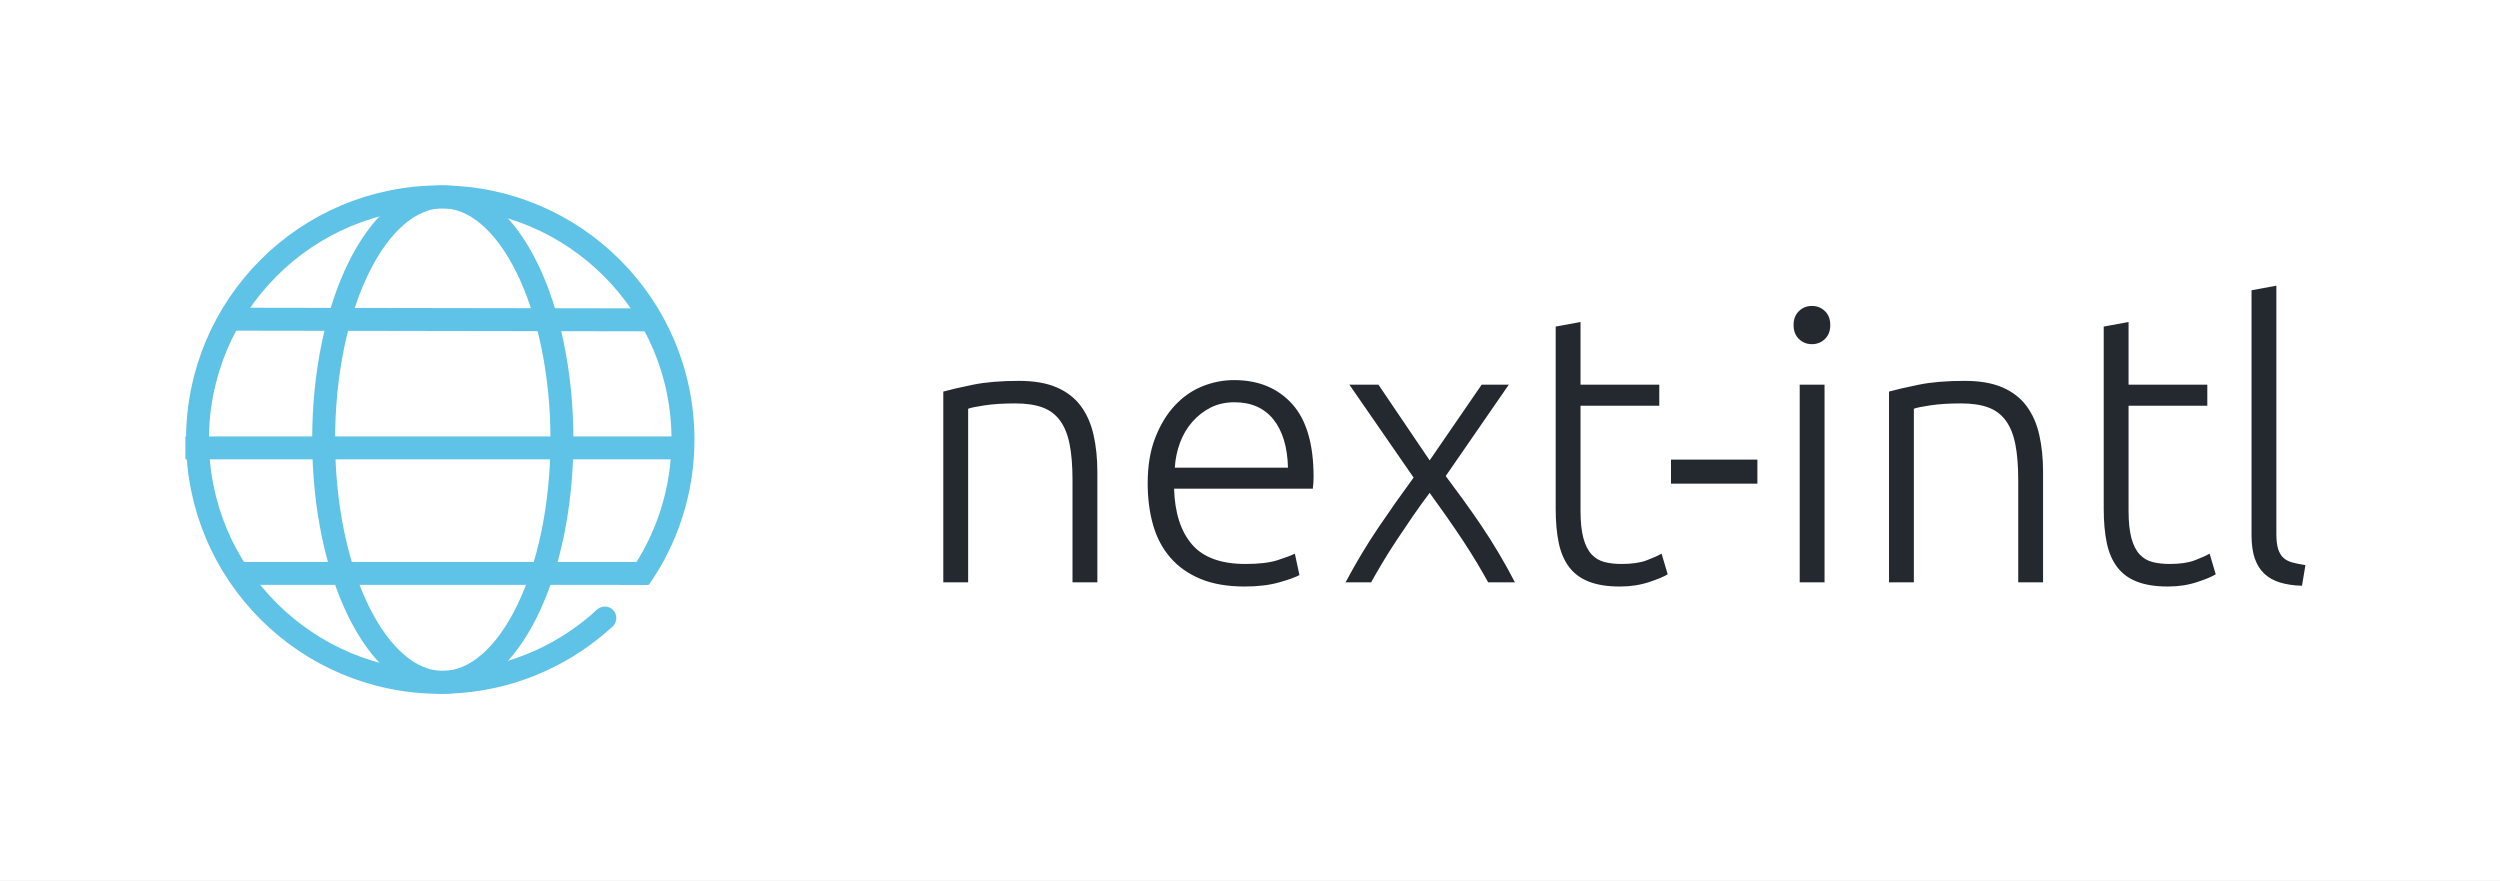
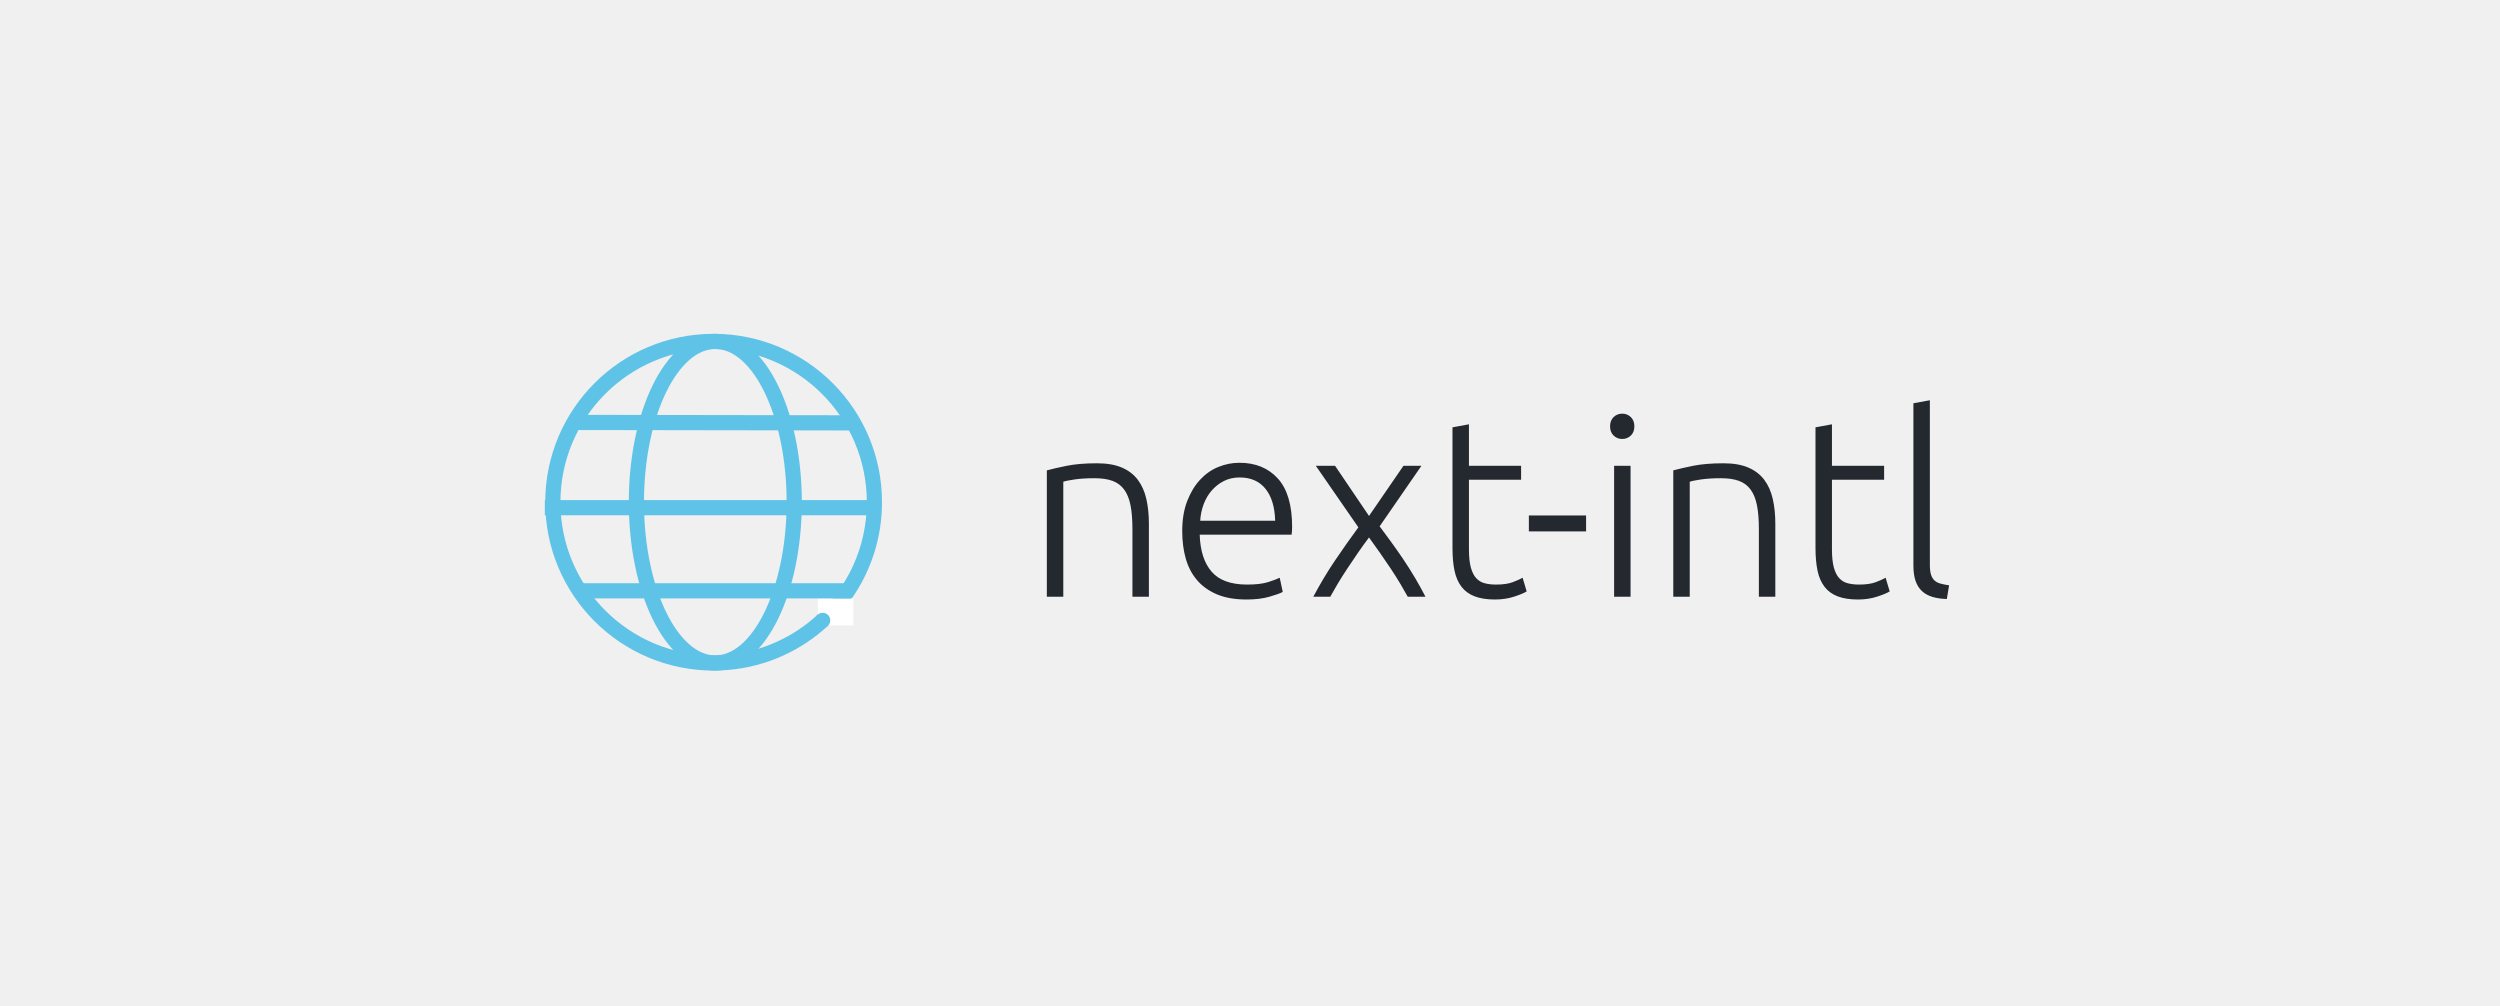
- <svg xmlns="http://www.w3.org/2000/svg" width="1962" height="691">
-   <g fill="none" fill-rule="evenodd">
-     <path fill="#FFF" d="M0 0h1962v691H0z" />
-     <path d="M759.8 457V320.8c2-.8 6.35-1.7 13.05-2.7 6.7-1 14.65-1.5 23.85-1.5 8.6 0 15.75 1.05 21.45 3.15 5.7 2.1 10.3 5.55 13.8 10.35s6 11 7.5 18.6c1.5 7.6 2.25 16.9 2.25 27.9V457h19.5v-86.7c0-10.6-1-20.3-3-29.1s-5.35-16.35-10.05-22.65c-4.7-6.3-11-11.15-18.9-14.55-7.9-3.4-17.75-5.1-29.55-5.1-14.2 0-26.2 1-36 3s-17.6 3.8-23.4 5.4V457h19.5Zm217.1 3.3c10.4 0 19.45-1.1 27.15-3.3 7.7-2.2 12.95-4.1 15.75-5.7l-3.6-16.8c-2.8 1.4-7.3 3.1-13.5 5.1-6.2 2-14.6 3-25.2 3-19.2 0-33.2-5.1-42-15.3-8.8-10.2-13.5-24.8-14.1-43.8h108.9c.2-1.4.35-2.9.45-4.5.1-1.6.15-3.2.15-4.8 0-25.8-5.65-44.9-16.95-57.3-11.3-12.4-26.45-18.6-45.45-18.6-8.6 0-16.95 1.65-25.05 4.95-8.1 3.3-15.3 8.35-21.6 15.15-6.3 6.8-11.4 15.25-15.3 25.35-3.9 10.1-5.85 21.95-5.85 35.55 0 11.8 1.4 22.65 4.2 32.55 2.8 9.9 7.3 18.45 13.5 25.65 6.2 7.2 14.1 12.8 23.7 16.8s21.2 6 34.8 6Zm33.9-93.3H922c.4-6.8 1.75-13.3 4.05-19.5 2.3-6.2 5.5-11.65 9.6-16.35 4.1-4.7 8.9-8.45 14.4-11.25 5.5-2.8 11.75-4.2 18.75-4.2 13.2 0 23.4 4.5 30.6 13.5 7.2 9 11 21.6 11.4 37.8Zm65.3 90c2.4-4.4 5.3-9.45 8.7-15.15 3.4-5.7 7.15-11.65 11.25-17.85 4.1-6.2 8.35-12.5 12.75-18.9 4.4-6.4 8.8-12.5 13.2-18.3 4.2 5.8 8.55 11.9 13.05 18.3s8.8 12.7 12.9 18.9c4.1 6.2 7.85 12.15 11.25 17.85 3.4 5.7 6.3 10.75 8.7 15.15h21c-3.8-7.4-7.95-14.9-12.45-22.5-4.5-7.6-9.15-14.95-13.95-22.05-4.8-7.1-9.6-13.95-14.4-20.55-4.8-6.6-9.3-12.7-13.5-18.3l49.5-71.7h-21.3l-40.8 59.4-40.2-59.4H1059l50.4 72.9c-9.4 12.8-18.6 25.85-27.6 39.15-9 13.3-17.6 27.65-25.8 43.05h20.1Zm195.2 3.3c8.2 0 15.8-1.15 22.8-3.45 7-2.3 11.9-4.35 14.7-6.15l-4.8-16.2c-2.8 1.6-6.7 3.35-11.7 5.25-5 1.9-11.6 2.85-19.8 2.85-4.8 0-9.2-.5-13.2-1.5s-7.4-3-10.2-6c-2.8-3-4.95-7.25-6.45-12.75s-2.25-12.65-2.25-21.45v-82.5h61.8v-16.5h-61.8v-49.2l-19.5 3.6v142.8c0 10.4.8 19.4 2.4 27 1.6 7.6 4.35 13.95 8.25 19.05 3.9 5.1 9.1 8.9 15.6 11.4s14.55 3.75 24.15 3.75Zm107.9-80.7v-18.9h-67.8v18.9h67.8Zm42.8-109.5c4 0 7.4-1.35 10.2-4.05 2.8-2.7 4.2-6.35 4.2-10.95s-1.4-8.25-4.2-10.95c-2.8-2.7-6.2-4.05-10.2-4.05-4 0-7.4 1.35-10.2 4.05-2.8 2.7-4.2 6.35-4.2 10.95s1.4 8.25 4.2 10.95c2.8 2.7 6.2 4.05 10.2 4.05Zm9.9 186.9V301.9h-19.5V457h19.5Zm70.1 0V320.8c2-.8 6.35-1.7 13.05-2.7 6.7-1 14.65-1.5 23.85-1.5 8.6 0 15.75 1.05 21.45 3.15 5.7 2.1 10.3 5.55 13.8 10.35s6 11 7.5 18.6c1.5 7.6 2.25 16.9 2.25 27.9V457h19.5v-86.7c0-10.6-1-20.3-3-29.1s-5.35-16.35-10.05-22.65c-4.7-6.3-11-11.15-18.9-14.55-7.9-3.4-17.75-5.1-29.55-5.1-14.2 0-26.2 1-36 3s-17.6 3.8-23.4 5.4V457h19.5Zm199.4 3.3c8.2 0 15.8-1.15 22.8-3.45 7-2.3 11.9-4.35 14.7-6.15l-4.8-16.2c-2.8 1.6-6.7 3.35-11.7 5.25-5 1.9-11.6 2.85-19.8 2.85-4.8 0-9.2-.5-13.2-1.5s-7.4-3-10.2-6c-2.8-3-4.95-7.25-6.45-12.75s-2.25-12.65-2.25-21.45v-82.5h61.8v-16.5h-61.8v-49.2l-19.5 3.6v142.8c0 10.4.8 19.4 2.4 27 1.6 7.6 4.35 13.95 8.25 19.05 3.9 5.1 9.1 8.9 15.6 11.4s14.55 3.75 24.15 3.75Zm105.2-.6 2.7-16.2c-4-.6-7.45-1.3-10.35-2.1-2.9-.8-5.25-2.05-7.05-3.75-1.8-1.7-3.15-4-4.05-6.9-.9-2.9-1.35-6.75-1.35-11.55v-195l-19.5 3.6v192c0 7.4.85 13.55 2.55 18.45 1.7 4.9 4.2 8.9 7.5 12 3.3 3.1 7.4 5.4 12.3 6.9s10.65 2.35 17.25 2.55Z" fill="#24292F" fill-rule="nonzero" />
-     <g transform="translate(146 145.5)">
-       <path d="M199.5 9c52.605 0 100.23 21.322 134.704 55.796C368.678 99.27 390 146.895 390 199.5c0 40.636-12.721 78.301-34.403 109.227a191.571 191.571 0 0 1-37.93 40.204C285.195 374.647 244.14 390 199.5 390c-52.605 0-100.23-21.322-134.704-55.796C30.322 299.73 9 252.105 9 199.5 9 146.895 30.322 99.27 64.796 64.796 99.27 30.322 146.895 9 199.5 9Z" stroke="#5FC3E7" stroke-width="18" />
-       <path fill="#FFF" d="M323 313.5h42v32h-42z" />
-       <circle fill="#5FC3E7" cx="328.7" cy="339.5" r="9" />
-       <path stroke="#5FC3E7" stroke-width="18" stroke-linecap="square" d="m39.5 105 313.5.5" />
-       <ellipse stroke="#5FC3E7" stroke-width="18" cx="201.5" cy="199.5" rx="93.5" ry="190.5" />
-       <path stroke="#5FC3E7" stroke-width="18" stroke-linecap="square" d="M49 304.5h304M8.5 206h380" />
+ <svg xmlns="http://www.w3.org/2000/svg" width="2962px" height="1191px" viewBox="0 0 2962 1191" version="1.1">
+   <g id="logo" stroke="none" stroke-width="1" fill="none" fill-rule="evenodd">
+     <g id="Group" transform="translate(646, 395.5)">
+       <path d="M613.8,311.5 L613.8,175.3 C615.8,174.5 620.15,173.6 626.85,172.6 C633.55,171.6 641.5,171.1 650.7,171.1 C659.3,171.1 666.45,172.15 672.15,174.25 C677.85,176.35 682.45,179.8 685.95,184.6 C689.45,189.4 691.95,195.6 693.45,203.2 C694.95,210.8 695.7,220.1 695.7,231.1 L695.7,231.1 L695.7,311.5 L715.2,311.5 L715.2,224.8 C715.2,214.2 714.2,204.5 712.2,195.7 C710.2,186.9 706.85,179.35 702.15,173.05 C697.45,166.75 691.15,161.9 683.25,158.5 C675.35,155.1 665.5,153.4 653.7,153.4 C639.5,153.4 627.5,154.4 617.7,156.4 C607.9,158.4 600.1,160.2 594.3,161.8 L594.3,161.8 L594.3,311.5 L613.8,311.5 Z M830.9,314.8 C841.3,314.8 850.35,313.7 858.05,311.5 C865.75,309.3 871,307.4 873.8,305.8 L873.8,305.8 L870.2,289 C867.4,290.4 862.9,292.1 856.7,294.1 C850.5,296.1 842.1,297.1 831.5,297.1 C812.3,297.1 798.3,292 789.5,281.8 C780.7,271.6 776,257 775.4,238 L775.4,238 L884.3,238 C884.5,236.6 884.65,235.1 884.75,233.5 C884.85,231.9 884.9,230.3 884.9,228.7 C884.9,202.9 879.25,183.8 867.95,171.4 C856.65,159 841.5,152.8 822.5,152.8 C813.9,152.8 805.55,154.45 797.45,157.75 C789.35,161.05 782.15,166.1 775.85,172.9 C769.55,179.7 764.45,188.15 760.55,198.25 C756.65,208.35 754.7,220.2 754.7,233.8 C754.7,245.6 756.1,256.45 758.9,266.35 C761.7,276.25 766.2,284.8 772.4,292 C778.6,299.2 786.5,304.8 796.1,308.8 C805.7,312.8 817.3,314.8 830.9,314.8 Z M864.8,221.5 L776,221.5 C776.4,214.7 777.75,208.2 780.05,202 C782.35,195.8 785.55,190.35 789.65,185.65 C793.75,180.95 798.55,177.2 804.05,174.4 C809.55,171.6 815.8,170.2 822.8,170.2 C836,170.2 846.2,174.7 853.4,183.7 C860.6,192.7 864.4,205.3 864.8,221.5 L864.8,221.5 Z M930.1,311.5 C932.5,307.1 935.4,302.05 938.8,296.35 C942.2,290.65 945.95,284.7 950.05,278.5 C954.15,272.3 958.4,266 962.8,259.6 C967.2,253.2 971.6,247.1 976,241.3 C980.2,247.1 984.55,253.2 989.05,259.6 C993.55,266 997.85,272.3 1001.95,278.5 C1006.05,284.7 1009.8,290.65 1013.2,296.35 C1016.6,302.05 1019.5,307.1 1021.9,311.5 L1021.9,311.5 L1042.9,311.5 C1039.1,304.1 1034.95,296.6 1030.45,289 C1025.95,281.4 1021.3,274.05 1016.5,266.95 C1011.7,259.85 1006.9,253 1002.1,246.4 C997.3,239.8 992.8,233.7 988.6,228.1 L988.6,228.1 L1038.1,156.4 L1016.8,156.4 L976,215.8 L935.8,156.4 L913,156.4 L963.4,229.3 C954,242.1 944.8,255.15 935.8,268.45 C926.8,281.75 918.2,296.1 910,311.5 L910,311.5 L930.1,311.5 Z M1125.3,314.8 C1133.5,314.8 1141.1,313.65 1148.1,311.35 C1155.1,309.05 1160,307 1162.8,305.2 L1162.8,305.2 L1158,289 C1155.2,290.6 1151.3,292.35 1146.3,294.25 C1141.3,296.15 1134.7,297.1 1126.5,297.1 C1121.7,297.1 1117.3,296.6 1113.3,295.6 C1109.3,294.6 1105.9,292.6 1103.1,289.6 C1100.3,286.6 1098.15,282.35 1096.65,276.85 C1095.15,271.35 1094.4,264.2 1094.4,255.4 L1094.4,255.4 L1094.4,172.9 L1156.2,172.9 L1156.2,156.4 L1094.4,156.4 L1094.4,107.2 L1074.9,110.8 L1074.9,253.6 C1074.9,264 1075.7,273 1077.3,280.6 C1078.9,288.2 1081.65,294.55 1085.55,299.65 C1089.45,304.75 1094.65,308.55 1101.15,311.05 C1107.65,313.55 1115.7,314.8 1125.3,314.8 Z M1233.2,234.1 L1233.2,215.2 L1165.4,215.2 L1165.4,234.1 L1233.2,234.1 Z M1276,124.6 C1280,124.6 1283.4,123.25 1286.2,120.55 C1289,117.85 1290.4,114.2 1290.4,109.6 C1290.4,105 1289,101.35 1286.2,98.65 C1283.4,95.95 1280,94.6 1276,94.6 C1272,94.6 1268.6,95.95 1265.8,98.65 C1263,101.35 1261.6,105 1261.6,109.6 C1261.6,114.2 1263,117.85 1265.8,120.55 C1268.6,123.25 1272,124.6 1276,124.6 Z M1285.9,311.5 L1285.9,156.4 L1266.4,156.4 L1266.4,311.5 L1285.9,311.5 Z M1356,311.5 L1356,175.3 C1358,174.5 1362.35,173.6 1369.05,172.6 C1375.75,171.6 1383.7,171.1 1392.9,171.1 C1401.5,171.1 1408.65,172.15 1414.35,174.25 C1420.05,176.35 1424.65,179.8 1428.15,184.6 C1431.65,189.4 1434.15,195.6 1435.65,203.2 C1437.15,210.8 1437.9,220.1 1437.9,231.1 L1437.9,231.1 L1437.9,311.5 L1457.4,311.5 L1457.4,224.8 C1457.4,214.2 1456.4,204.5 1454.4,195.7 C1452.4,186.9 1449.05,179.35 1444.35,173.05 C1439.65,166.75 1433.35,161.9 1425.45,158.5 C1417.55,155.1 1407.7,153.4 1395.9,153.4 C1381.7,153.4 1369.7,154.4 1359.9,156.4 C1350.1,158.4 1342.3,160.2 1336.5,161.8 L1336.5,161.8 L1336.5,311.5 L1356,311.5 Z M1555.4,314.8 C1563.6,314.8 1571.2,313.65 1578.2,311.35 C1585.2,309.05 1590.1,307 1592.9,305.2 L1592.9,305.2 L1588.1,289 C1585.3,290.6 1581.4,292.35 1576.4,294.25 C1571.4,296.15 1564.8,297.1 1556.6,297.1 C1551.8,297.1 1547.4,296.6 1543.4,295.6 C1539.4,294.6 1536,292.6 1533.2,289.6 C1530.4,286.6 1528.25,282.35 1526.75,276.85 C1525.25,271.35 1524.5,264.2 1524.5,255.4 L1524.5,255.4 L1524.5,172.9 L1586.3,172.9 L1586.3,156.4 L1524.5,156.4 L1524.5,107.2 L1505,110.8 L1505,253.6 C1505,264 1505.8,273 1507.4,280.6 C1509,288.2 1511.75,294.55 1515.65,299.65 C1519.55,304.75 1524.75,308.55 1531.25,311.05 C1537.75,313.55 1545.8,314.8 1555.4,314.8 Z M1660.6,314.2 L1663.3,298 C1659.3,297.4 1655.85,296.7 1652.95,295.9 C1650.05,295.1 1647.7,293.85 1645.9,292.15 C1644.1,290.45 1642.75,288.15 1641.85,285.25 C1640.95,282.35 1640.5,278.5 1640.5,273.7 L1640.5,273.7 L1640.5,78.7 L1621,82.3 L1621,274.3 C1621,281.7 1621.85,287.85 1623.55,292.75 C1625.25,297.65 1627.75,301.65 1631.05,304.75 C1634.35,307.85 1638.45,310.15 1643.35,311.65 C1648.25,313.15 1654,314 1660.6,314.2 L1660.6,314.2 Z" id="next-intl" fill="#24292F" fill-rule="nonzero" />
+       <g id="Oval-2">
+         <path d="M199.5,9 C252.105,9 299.73,30.322 334.204,64.796 C368.678,99.27 390,146.895 390,199.5 C390,240.136 377.279,277.801 355.597,308.727 C348.309,319.121 340.01,328.755 330.842,337.484 C326.63,341.495 322.234,345.316 317.668,348.931 C285.194,374.647 244.14,390 199.5,390 C146.895,390 99.27,368.678 64.796,334.204 C30.322,299.73 9,252.105 9,199.5 C9,146.895 30.322,99.27 64.796,64.796 C99.27,30.322 146.895,9 199.5,9 L199.5,9 Z" id="Oval" stroke="#5FC3E7" stroke-width="18" />
+         <rect id="Rectangle" fill="#FFFFFF" x="323" y="313.5" width="42" height="32" />
+         <circle id="Oval" fill="#5FC3E7" cx="328.7" cy="339.5" r="9" />
+         <line x1="39.5" y1="105" x2="353" y2="105.5" id="Line-3" stroke="#5FC3E7" stroke-width="18" stroke-linecap="square" />
+         <ellipse id="Oval" stroke="#5FC3E7" stroke-width="18" cx="201.5" cy="199.5" rx="93.5" ry="190.5" />
+         <line x1="49" y1="304.5" x2="353" y2="304.5" id="Line-3-Copy" stroke="#5FC3E7" stroke-width="18" stroke-linecap="square" />
+         <line x1="8.5" y1="206" x2="388.5" y2="206" id="Line-2" stroke="#5FC3E7" stroke-width="18" stroke-linecap="square" />
+       </g>
    </g>
  </g>
</svg>
